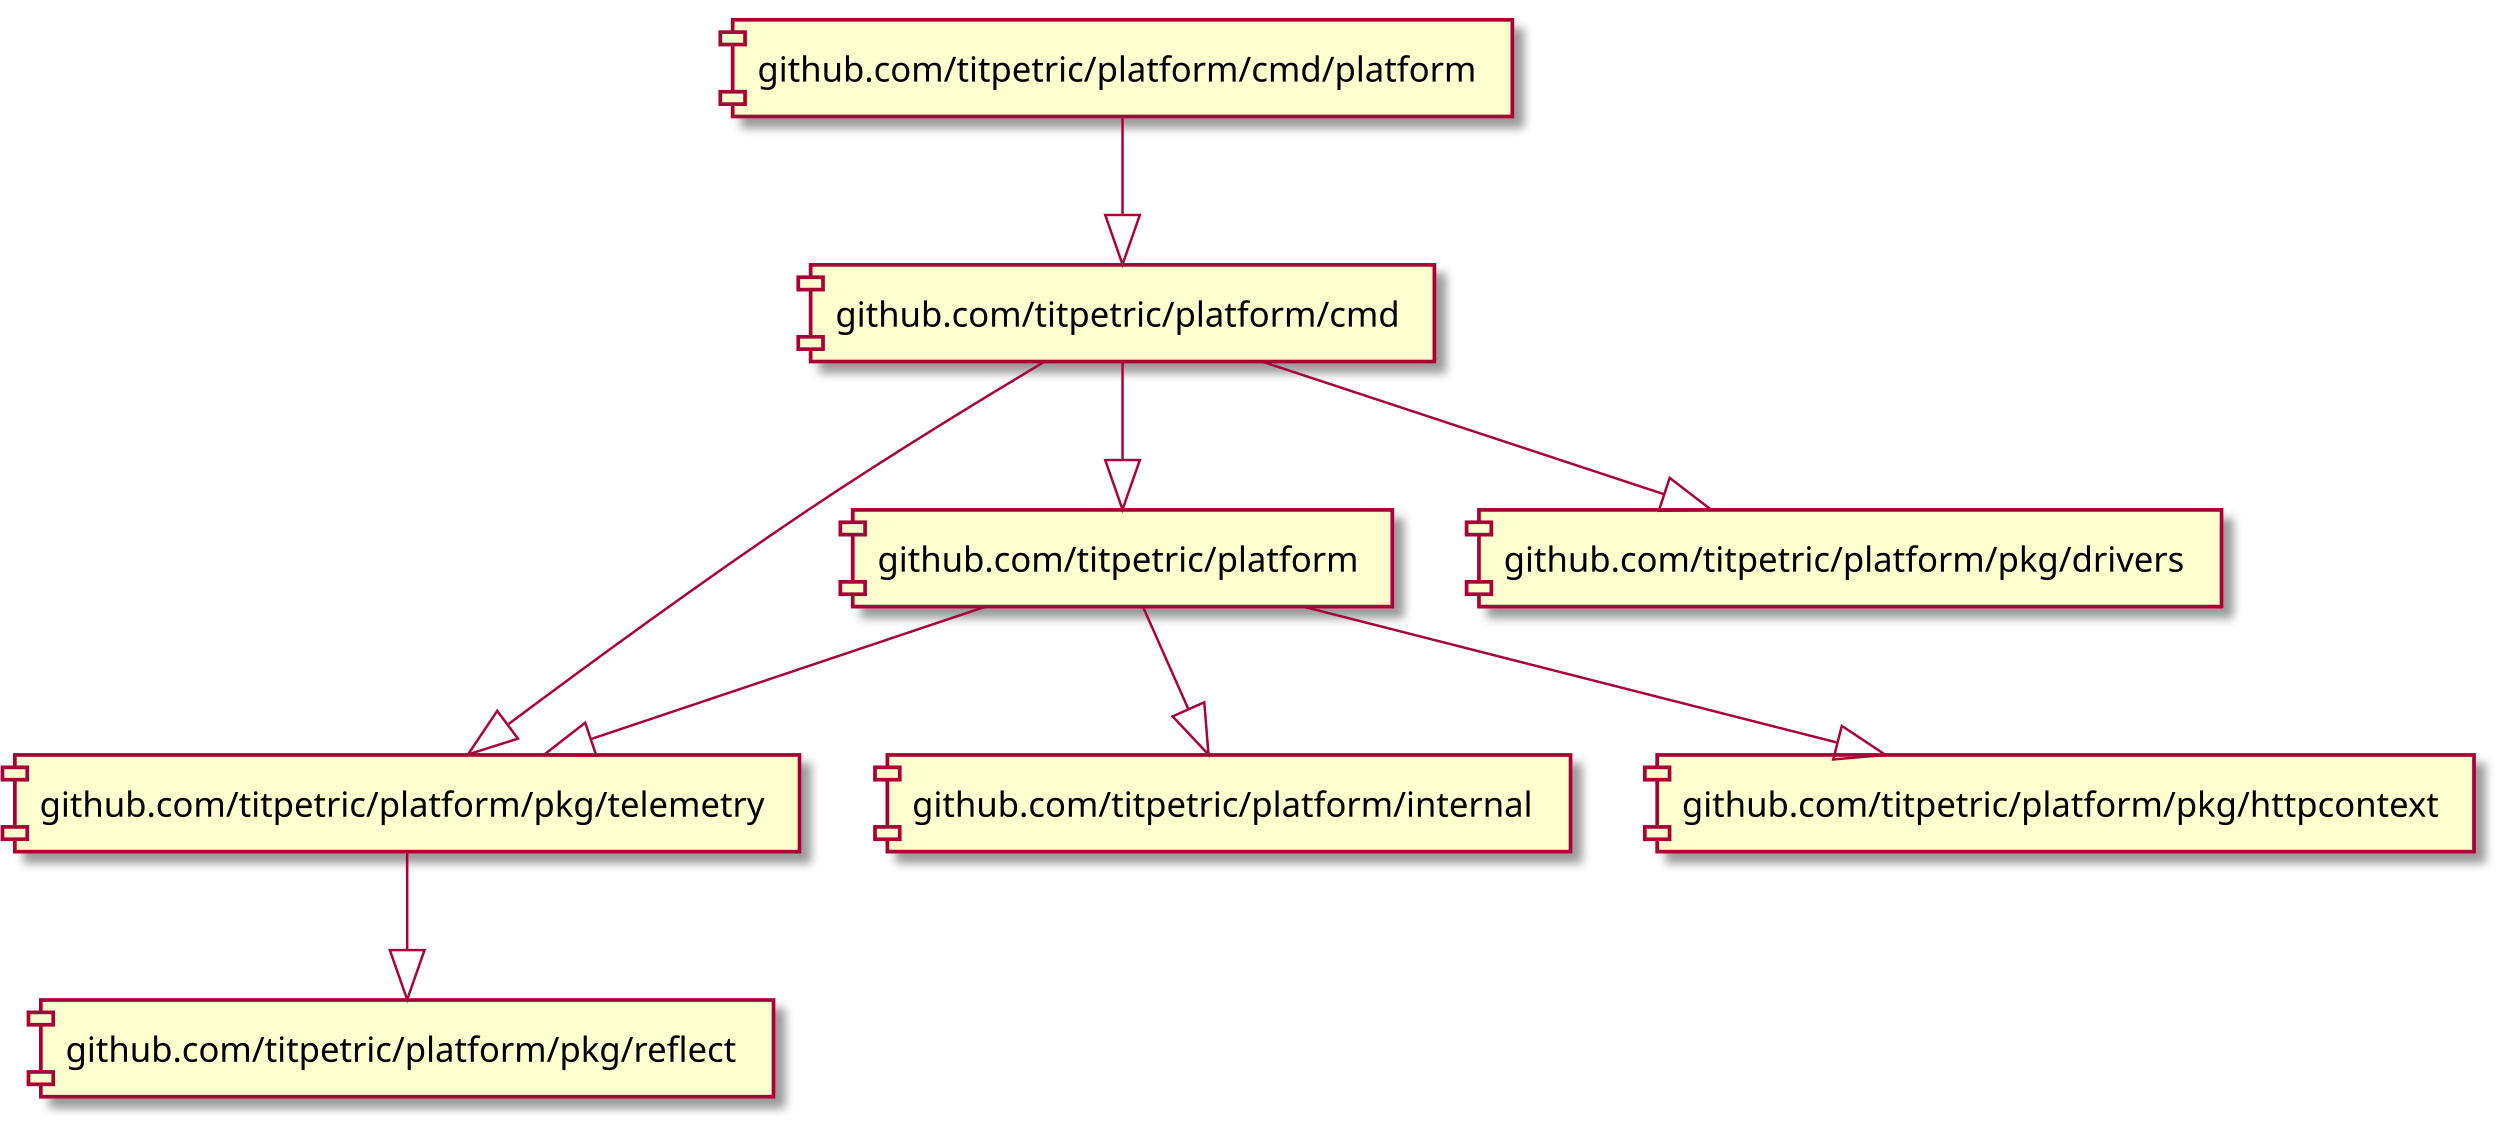
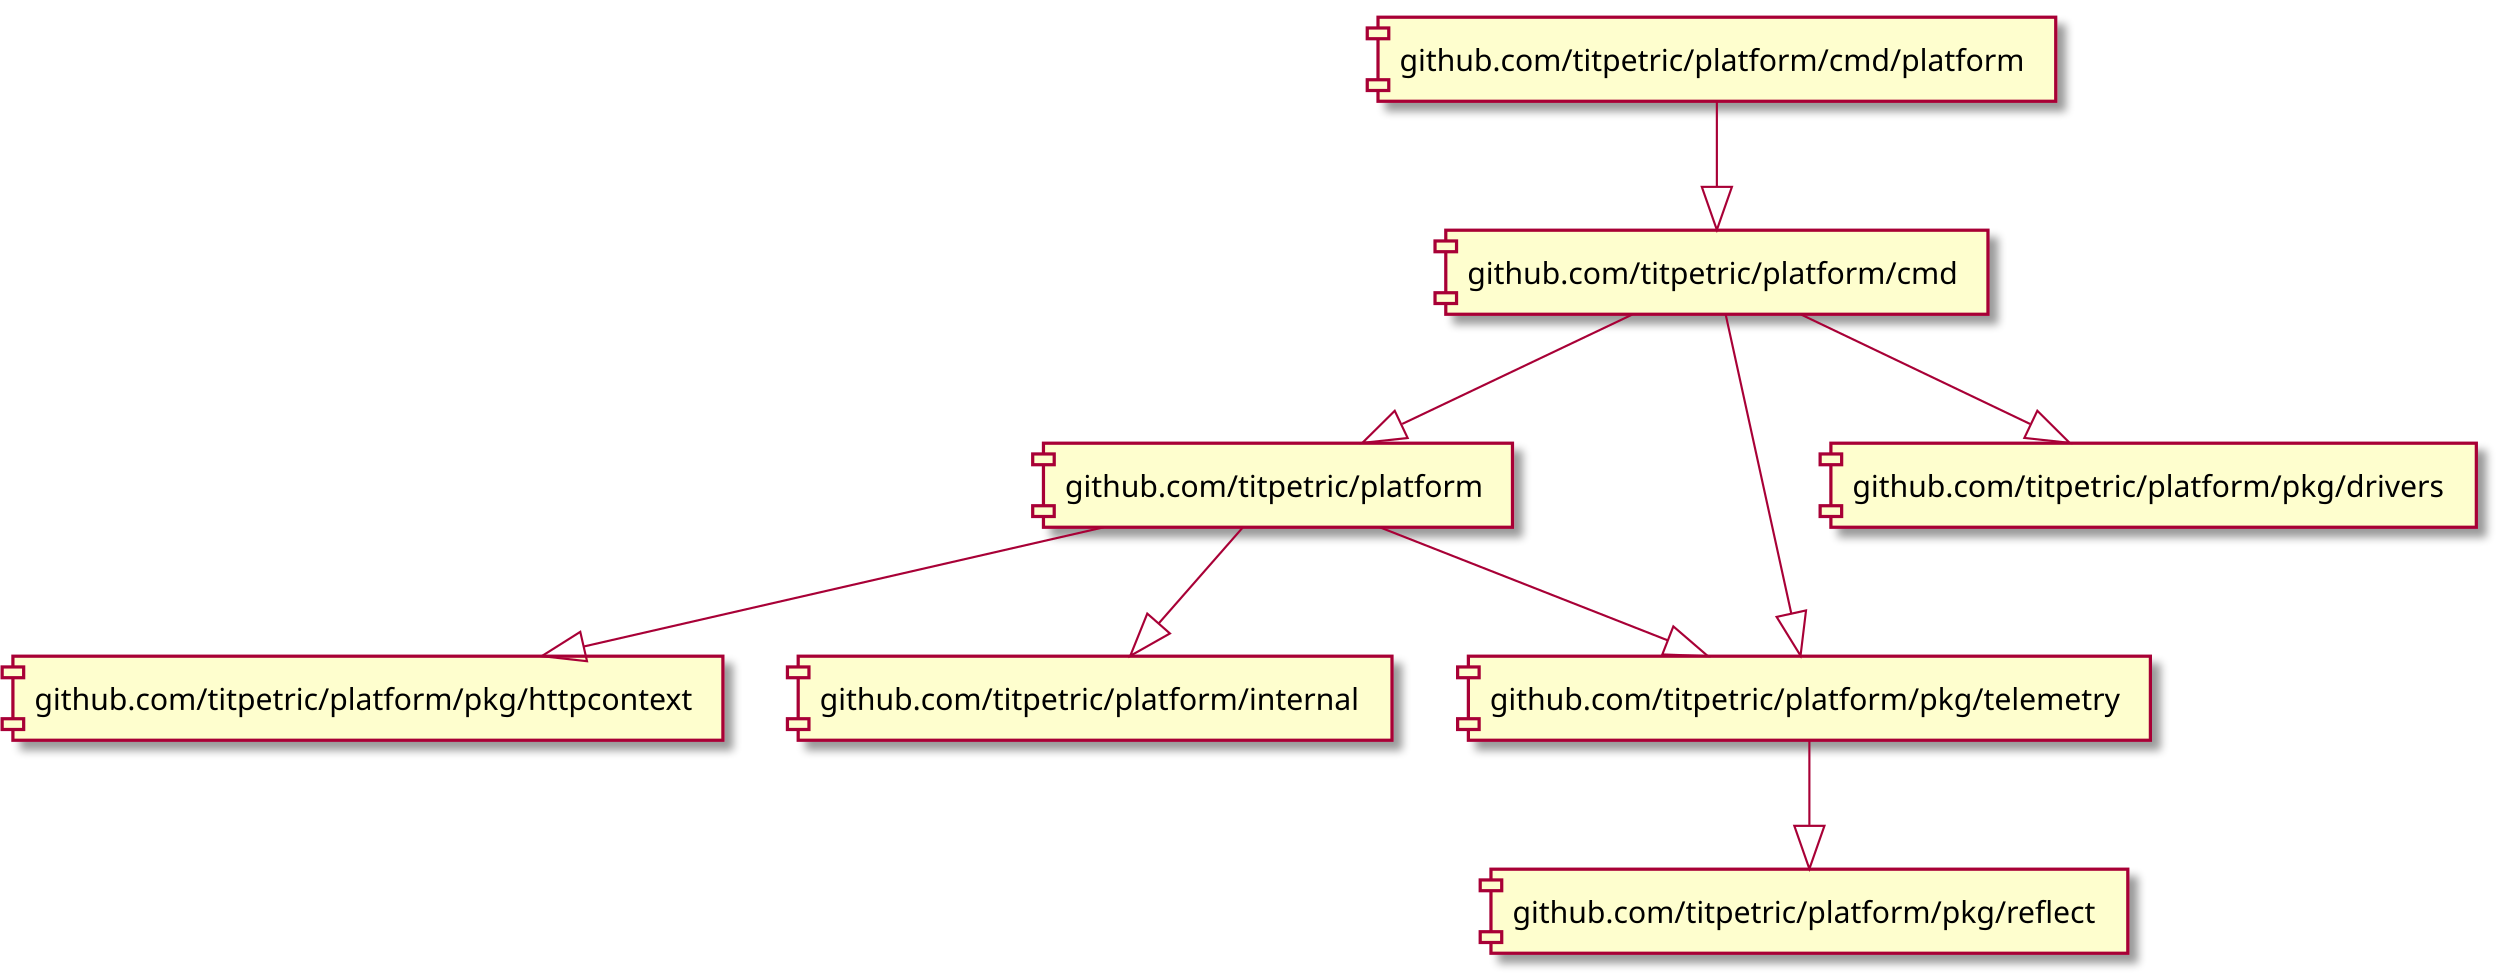
- <svg xmlns="http://www.w3.org/2000/svg" contentScriptType="application/ecmascript" contentStyleType="text/css" height="454px" preserveAspectRatio="none" style="width:1010px;height:454px;" version="1.1" viewBox="0 0 1010 454" width="1010px" zoomAndPan="magnify">
+ <svg xmlns="http://www.w3.org/2000/svg" contentScriptType="application/ecmascript" contentStyleType="text/css" height="454px" preserveAspectRatio="none" style="width:1162px;height:454px;" version="1.1" viewBox="0 0 1162 454" width="1162px" zoomAndPan="magnify">
  <defs>
-     <filter height="300%" id="f1avglp5f72j5j" width="300%" x="-1" y="-1">
+     <filter height="300%" id="f1xmdxl2j5y7f1" width="300%" x="-1" y="-1">
      <feGaussianBlur result="blurOut" stdDeviation="2.0" />
      <feColorMatrix in="blurOut" result="blurOut2" type="matrix" values="0 0 0 0 0 0 0 0 0 0 0 0 0 0 0 0 0 0 .4 0" />
      <feOffset dx="4.0" dy="4.0" in="blurOut2" result="blurOut3" />
      <feBlend in="SourceGraphic" in2="blurOut3" mode="normal" />
    </filter>
  </defs>
  <g>
-     <rect fill="#FEFECE" filter="url(#f1avglp5f72j5j)" height="39.068" style="stroke: #A80036; stroke-width: 1.5;" width="317" x="6" y="305" />
+     <rect fill="#FEFECE" filter="url(#f1xmdxl2j5y7f1)" height="39.068" style="stroke: #A80036; stroke-width: 1.5;" width="218" x="485" y="206" />
+     <rect fill="#FEFECE" height="5" style="stroke: #A80036; stroke-width: 1.5;" width="10" x="480" y="211" />
+     <rect fill="#FEFECE" height="5" style="stroke: #A80036; stroke-width: 1.5;" width="10" x="480" y="235.068" />
+     <text fill="#000000" font-family="sans-serif" font-size="14" lengthAdjust="spacingAndGlyphs" textLength="198" x="495" y="230.966">github.com/titpetric/platform</text>
+     <rect fill="#FEFECE" filter="url(#f1xmdxl2j5y7f1)" height="39.068" style="stroke: #A80036; stroke-width: 1.5;" width="330" x="6" y="305" />
    <rect fill="#FEFECE" height="5" style="stroke: #A80036; stroke-width: 1.5;" width="10" x="1" y="310" />
    <rect fill="#FEFECE" height="5" style="stroke: #A80036; stroke-width: 1.5;" width="10" x="1" y="334.068" />
-     <text fill="#000000" font-family="sans-serif" font-size="14" lengthAdjust="spacingAndGlyphs" textLength="297" x="16" y="329.966">github.com/titpetric/platform/pkg/telemetry</text>
-     <rect fill="#FEFECE" filter="url(#f1avglp5f72j5j)" height="39.068" style="stroke: #A80036; stroke-width: 1.5;" width="296" x="16.5" y="404" />
-     <rect fill="#FEFECE" height="5" style="stroke: #A80036; stroke-width: 1.5;" width="10" x="11.5" y="409" />
-     <rect fill="#FEFECE" height="5" style="stroke: #A80036; stroke-width: 1.5;" width="10" x="11.5" y="433.068" />
-     <text fill="#000000" font-family="sans-serif" font-size="14" lengthAdjust="spacingAndGlyphs" textLength="276" x="26.5" y="428.966">github.com/titpetric/platform/pkg/reflect</text>
-     <rect fill="#FEFECE" filter="url(#f1avglp5f72j5j)" height="39.068" style="stroke: #A80036; stroke-width: 1.5;" width="218" x="344.5" y="206" />
-     <rect fill="#FEFECE" height="5" style="stroke: #A80036; stroke-width: 1.5;" width="10" x="339.5" y="211" />
-     <rect fill="#FEFECE" height="5" style="stroke: #A80036; stroke-width: 1.5;" width="10" x="339.5" y="235.068" />
-     <text fill="#000000" font-family="sans-serif" font-size="14" lengthAdjust="spacingAndGlyphs" textLength="198" x="354.5" y="230.966">github.com/titpetric/platform</text>
-     <rect fill="#FEFECE" filter="url(#f1avglp5f72j5j)" height="39.068" style="stroke: #A80036; stroke-width: 1.5;" width="276" x="358.5" y="305" />
-     <rect fill="#FEFECE" height="5" style="stroke: #A80036; stroke-width: 1.5;" width="10" x="353.5" y="310" />
-     <rect fill="#FEFECE" height="5" style="stroke: #A80036; stroke-width: 1.5;" width="10" x="353.5" y="334.068" />
-     <text fill="#000000" font-family="sans-serif" font-size="14" lengthAdjust="spacingAndGlyphs" textLength="256" x="368.5" y="329.966">github.com/titpetric/platform/internal</text>
-     <rect fill="#FEFECE" filter="url(#f1avglp5f72j5j)" height="39.068" style="stroke: #A80036; stroke-width: 1.5;" width="330" x="669.5" y="305" />
-     <rect fill="#FEFECE" height="5" style="stroke: #A80036; stroke-width: 1.5;" width="10" x="664.5" y="310" />
-     <rect fill="#FEFECE" height="5" style="stroke: #A80036; stroke-width: 1.5;" width="10" x="664.5" y="334.068" />
-     <text fill="#000000" font-family="sans-serif" font-size="14" lengthAdjust="spacingAndGlyphs" textLength="310" x="679.5" y="329.966">github.com/titpetric/platform/pkg/httpcontext</text>
-     <rect fill="#FEFECE" filter="url(#f1avglp5f72j5j)" height="39.068" style="stroke: #A80036; stroke-width: 1.5;" width="252" x="327.5" y="107" />
-     <rect fill="#FEFECE" height="5" style="stroke: #A80036; stroke-width: 1.5;" width="10" x="322.5" y="112" />
-     <rect fill="#FEFECE" height="5" style="stroke: #A80036; stroke-width: 1.5;" width="10" x="322.5" y="136.068" />
-     <text fill="#000000" font-family="sans-serif" font-size="14" lengthAdjust="spacingAndGlyphs" textLength="232" x="337.5" y="131.966">github.com/titpetric/platform/cmd</text>
-     <rect fill="#FEFECE" filter="url(#f1avglp5f72j5j)" height="39.068" style="stroke: #A80036; stroke-width: 1.5;" width="300" x="597.5" y="206" />
-     <rect fill="#FEFECE" height="5" style="stroke: #A80036; stroke-width: 1.5;" width="10" x="592.5" y="211" />
-     <rect fill="#FEFECE" height="5" style="stroke: #A80036; stroke-width: 1.5;" width="10" x="592.5" y="235.068" />
-     <text fill="#000000" font-family="sans-serif" font-size="14" lengthAdjust="spacingAndGlyphs" textLength="280" x="607.5" y="230.966">github.com/titpetric/platform/pkg/drivers</text>
-     <rect fill="#FEFECE" filter="url(#f1avglp5f72j5j)" height="39.068" style="stroke: #A80036; stroke-width: 1.5;" width="315" x="296" y="8" />
-     <rect fill="#FEFECE" height="5" style="stroke: #A80036; stroke-width: 1.5;" width="10" x="291" y="13" />
-     <rect fill="#FEFECE" height="5" style="stroke: #A80036; stroke-width: 1.5;" width="10" x="291" y="37.068" />
-     <text fill="#000000" font-family="sans-serif" font-size="14" lengthAdjust="spacingAndGlyphs" textLength="295" x="306" y="32.966">github.com/titpetric/platform/cmd/platform</text>
-     <path d="M164.5,344.2 C164.5,355.34 164.5,369.9 164.5,383.44 " fill="none" id="github.com/titpetric/platform/pkg/telemetry-&gt;github.com/titpetric/platform/pkg/reflect" style="stroke: #A80036; stroke-width: 1.0;" />
-     <polygon fill="none" points="171.5,383.85,164.5,403.85,157.5,383.85,171.5,383.85" style="stroke: #A80036; stroke-width: 1.0;" />
-     <path d="M461.79,245.2 C466.97,256.88 473.81,272.31 480.05,286.39 " fill="none" id="github.com/titpetric/platform-&gt;github.com/titpetric/platform/internal" style="stroke: #A80036; stroke-width: 1.0;" />
-     <polygon fill="none" points="486.53,283.73,488.23,304.85,473.73,289.41,486.53,283.73" style="stroke: #A80036; stroke-width: 1.0;" />
-     <path d="M398.12,245.09 C352.93,260.25 288.67,281.82 238.97,298.5 " fill="none" id="github.com/titpetric/platform-&gt;github.com/titpetric/platform/pkg/telemetry" style="stroke: #A80036; stroke-width: 1.0;" />
-     <polygon fill="none" points="240.88,305.25,219.69,304.98,236.43,291.97,240.88,305.25" style="stroke: #A80036; stroke-width: 1.0;" />
-     <path d="M526.51,245.09 C587.8,260.69 675.71,283.07 741.93,299.93 " fill="none" id="github.com/titpetric/platform-&gt;github.com/titpetric/platform/pkg/httpcontext" style="stroke: #A80036; stroke-width: 1.0;" />
-     <polygon fill="none" points="744.08,293.26,761.74,304.98,740.63,306.82,744.08,293.26" style="stroke: #A80036; stroke-width: 1.0;" />
-     <path d="M453.5,146.2 C453.5,157.34 453.5,171.9 453.5,185.44 " fill="none" id="github.com/titpetric/platform/cmd-&gt;github.com/titpetric/platform" style="stroke: #A80036; stroke-width: 1.0;" />
-     <polygon fill="none" points="460.5,185.85,453.5,205.85,446.5,185.85,460.5,185.85" style="stroke: #A80036; stroke-width: 1.0;" />
-     <path d="M509.84,146.09 C555.91,161.29 621.48,182.92 672.07,199.61 " fill="none" id="github.com/titpetric/platform/cmd-&gt;github.com/titpetric/platform/pkg/drivers" style="stroke: #A80036; stroke-width: 1.0;" />
-     <polygon fill="none" points="674.55,193.06,691.35,205.98,670.17,206.36,674.55,193.06" style="stroke: #A80036; stroke-width: 1.0;" />
-     <path d="M422.04,146.06 C396.09,161.58 358.47,184.57 326.5,206 C284.5,234.16 237.89,268.28 205.49,292.48 " fill="none" id="github.com/titpetric/platform/cmd-&gt;github.com/titpetric/platform/pkg/telemetry" style="stroke: #A80036; stroke-width: 1.0;" />
-     <polygon fill="none" points="209.27,298.4,189.07,304.8,200.87,287.2,209.27,298.4" style="stroke: #A80036; stroke-width: 1.0;" />
-     <path d="M453.5,47.2 C453.5,58.34 453.5,72.9 453.5,86.44 " fill="none" id="github.com/titpetric/platform/cmd/platform-&gt;github.com/titpetric/platform/cmd" style="stroke: #A80036; stroke-width: 1.0;" />
-     <polygon fill="none" points="460.5,86.85,453.5,106.85,446.5,86.85,460.5,86.85" style="stroke: #A80036; stroke-width: 1.0;" />
+     <text fill="#000000" font-family="sans-serif" font-size="14" lengthAdjust="spacingAndGlyphs" textLength="310" x="16" y="329.966">github.com/titpetric/platform/pkg/httpcontext</text>
+     <rect fill="#FEFECE" filter="url(#f1xmdxl2j5y7f1)" height="39.068" style="stroke: #A80036; stroke-width: 1.5;" width="317" x="682.5" y="305" />
+     <rect fill="#FEFECE" height="5" style="stroke: #A80036; stroke-width: 1.5;" width="10" x="677.5" y="310" />
+     <rect fill="#FEFECE" height="5" style="stroke: #A80036; stroke-width: 1.5;" width="10" x="677.5" y="334.068" />
+     <text fill="#000000" font-family="sans-serif" font-size="14" lengthAdjust="spacingAndGlyphs" textLength="297" x="692.5" y="329.966">github.com/titpetric/platform/pkg/telemetry</text>
+     <rect fill="#FEFECE" filter="url(#f1xmdxl2j5y7f1)" height="39.068" style="stroke: #A80036; stroke-width: 1.5;" width="276" x="371" y="305" />
+     <rect fill="#FEFECE" height="5" style="stroke: #A80036; stroke-width: 1.5;" width="10" x="366" y="310" />
+     <rect fill="#FEFECE" height="5" style="stroke: #A80036; stroke-width: 1.5;" width="10" x="366" y="334.068" />
+     <text fill="#000000" font-family="sans-serif" font-size="14" lengthAdjust="spacingAndGlyphs" textLength="256" x="381" y="329.966">github.com/titpetric/platform/internal</text>
+     <rect fill="#FEFECE" filter="url(#f1xmdxl2j5y7f1)" height="39.068" style="stroke: #A80036; stroke-width: 1.5;" width="252" x="672" y="107" />
+     <rect fill="#FEFECE" height="5" style="stroke: #A80036; stroke-width: 1.5;" width="10" x="667" y="112" />
+     <rect fill="#FEFECE" height="5" style="stroke: #A80036; stroke-width: 1.5;" width="10" x="667" y="136.068" />
+     <text fill="#000000" font-family="sans-serif" font-size="14" lengthAdjust="spacingAndGlyphs" textLength="232" x="682" y="131.966">github.com/titpetric/platform/cmd</text>
+     <rect fill="#FEFECE" filter="url(#f1xmdxl2j5y7f1)" height="39.068" style="stroke: #A80036; stroke-width: 1.5;" width="300" x="851" y="206" />
+     <rect fill="#FEFECE" height="5" style="stroke: #A80036; stroke-width: 1.5;" width="10" x="846" y="211" />
+     <rect fill="#FEFECE" height="5" style="stroke: #A80036; stroke-width: 1.5;" width="10" x="846" y="235.068" />
+     <text fill="#000000" font-family="sans-serif" font-size="14" lengthAdjust="spacingAndGlyphs" textLength="280" x="861" y="230.966">github.com/titpetric/platform/pkg/drivers</text>
+     <rect fill="#FEFECE" filter="url(#f1xmdxl2j5y7f1)" height="39.068" style="stroke: #A80036; stroke-width: 1.5;" width="315" x="640.5" y="8" />
+     <rect fill="#FEFECE" height="5" style="stroke: #A80036; stroke-width: 1.5;" width="10" x="635.5" y="13" />
+     <rect fill="#FEFECE" height="5" style="stroke: #A80036; stroke-width: 1.5;" width="10" x="635.5" y="37.068" />
+     <text fill="#000000" font-family="sans-serif" font-size="14" lengthAdjust="spacingAndGlyphs" textLength="295" x="650.5" y="32.966">github.com/titpetric/platform/cmd/platform</text>
+     <rect fill="#FEFECE" filter="url(#f1xmdxl2j5y7f1)" height="39.068" style="stroke: #A80036; stroke-width: 1.5;" width="296" x="693" y="404" />
+     <rect fill="#FEFECE" height="5" style="stroke: #A80036; stroke-width: 1.5;" width="10" x="688" y="409" />
+     <rect fill="#FEFECE" height="5" style="stroke: #A80036; stroke-width: 1.5;" width="10" x="688" y="433.068" />
+     <text fill="#000000" font-family="sans-serif" font-size="14" lengthAdjust="spacingAndGlyphs" textLength="276" x="703" y="428.966">github.com/titpetric/platform/pkg/reflect</text>
+     <path d="M512.94,245.09 C444.16,260.86 345.19,283.56 271.4,300.48 " fill="none" id="github.com/titpetric/platform-&gt;github.com/titpetric/platform/pkg/httpcontext" style="stroke: #A80036; stroke-width: 1.0;" />
+     <polygon fill="none" points="272.84,307.33,251.78,304.98,269.71,293.68,272.84,307.33" style="stroke: #A80036; stroke-width: 1.0;" />
+     <path d="M641.33,245.09 C679.27,259.99 732.94,281.06 775.08,297.61 " fill="none" id="github.com/titpetric/platform-&gt;github.com/titpetric/platform/pkg/telemetry" style="stroke: #A80036; stroke-width: 1.0;" />
+     <polygon fill="none" points="777.77,291.15,793.83,304.98,772.65,304.18,777.77,291.15" style="stroke: #A80036; stroke-width: 1.0;" />
+     <path d="M577.61,245.2 C566.56,257.82 551.66,274.82 538.57,289.76 " fill="none" id="github.com/titpetric/platform-&gt;github.com/titpetric/platform/internal" style="stroke: #A80036; stroke-width: 1.0;" />
+     <polygon fill="none" points="543.78,294.43,525.34,304.85,533.25,285.2,543.78,294.43" style="stroke: #A80036; stroke-width: 1.0;" />
+     <path d="M758.67,146.2 C728.33,160.63 685.91,180.8 651.73,197.05 " fill="none" id="github.com/titpetric/platform/cmd-&gt;github.com/titpetric/platform" style="stroke: #A80036; stroke-width: 1.0;" />
+     <polygon fill="none" points="654.28,203.59,633.21,205.85,648.27,190.94,654.28,203.59" style="stroke: #A80036; stroke-width: 1.0;" />
+     <path d="M837.14,146.2 C867.33,160.63 909.54,180.8 943.55,197.05 " fill="none" id="github.com/titpetric/platform/cmd-&gt;github.com/titpetric/platform/pkg/drivers" style="stroke: #A80036; stroke-width: 1.0;" />
+     <polygon fill="none" points="946.95,190.92,961.98,205.85,940.92,203.55,946.95,190.92" style="stroke: #A80036; stroke-width: 1.0;" />
+     <path d="M802.12,146.29 C809.11,178.12 823.39,243.25 832.57,285.06 " fill="none" id="github.com/titpetric/platform/cmd-&gt;github.com/titpetric/platform/pkg/telemetry" style="stroke: #A80036; stroke-width: 1.0;" />
+     <polygon fill="none" points="839.44,283.73,836.89,304.76,825.77,286.73,839.44,283.73" style="stroke: #A80036; stroke-width: 1.0;" />
+     <path d="M798,47.2 C798,58.34 798,72.9 798,86.44 " fill="none" id="github.com/titpetric/platform/cmd/platform-&gt;github.com/titpetric/platform/cmd" style="stroke: #A80036; stroke-width: 1.0;" />
+     <polygon fill="none" points="805,86.85,798,106.85,791,86.85,805,86.85" style="stroke: #A80036; stroke-width: 1.0;" />
+     <path d="M841,344.2 C841,355.34 841,369.9 841,383.44 " fill="none" id="github.com/titpetric/platform/pkg/telemetry-&gt;github.com/titpetric/platform/pkg/reflect" style="stroke: #A80036; stroke-width: 1.0;" />
+     <polygon fill="none" points="848,383.85,841,403.85,834,383.85,848,383.85" style="stroke: #A80036; stroke-width: 1.0;" />
  </g>
</svg>
